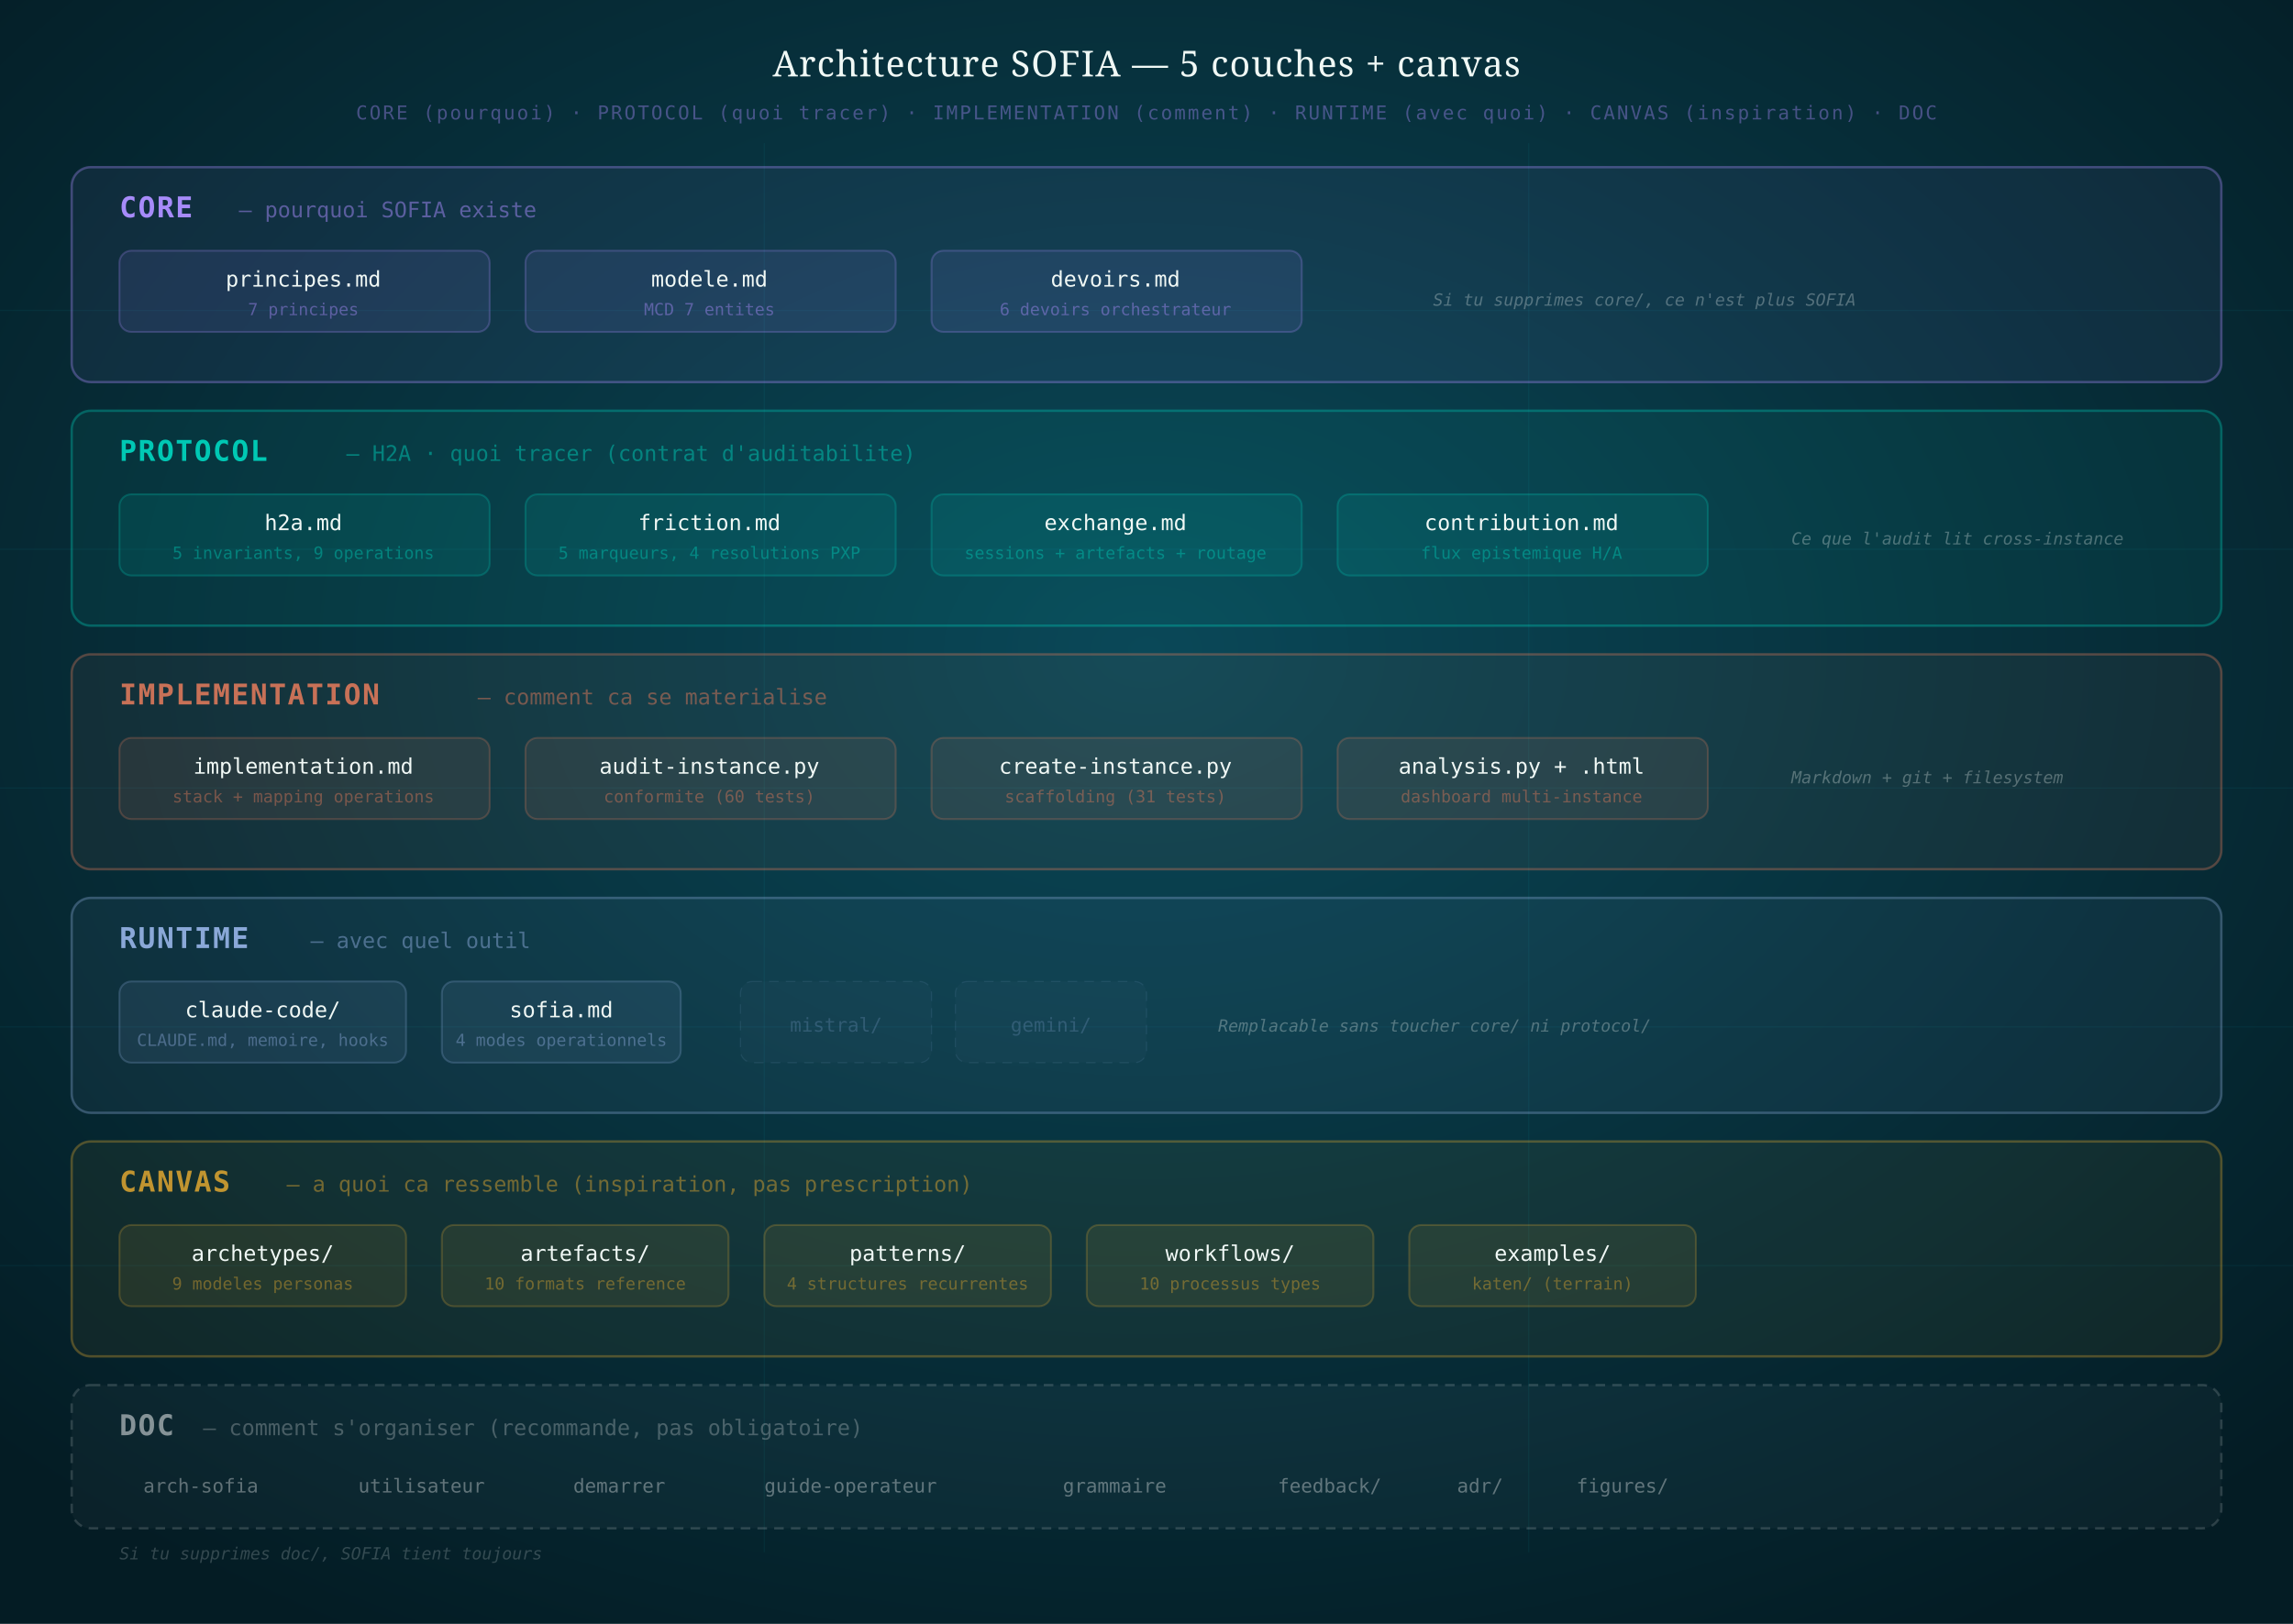
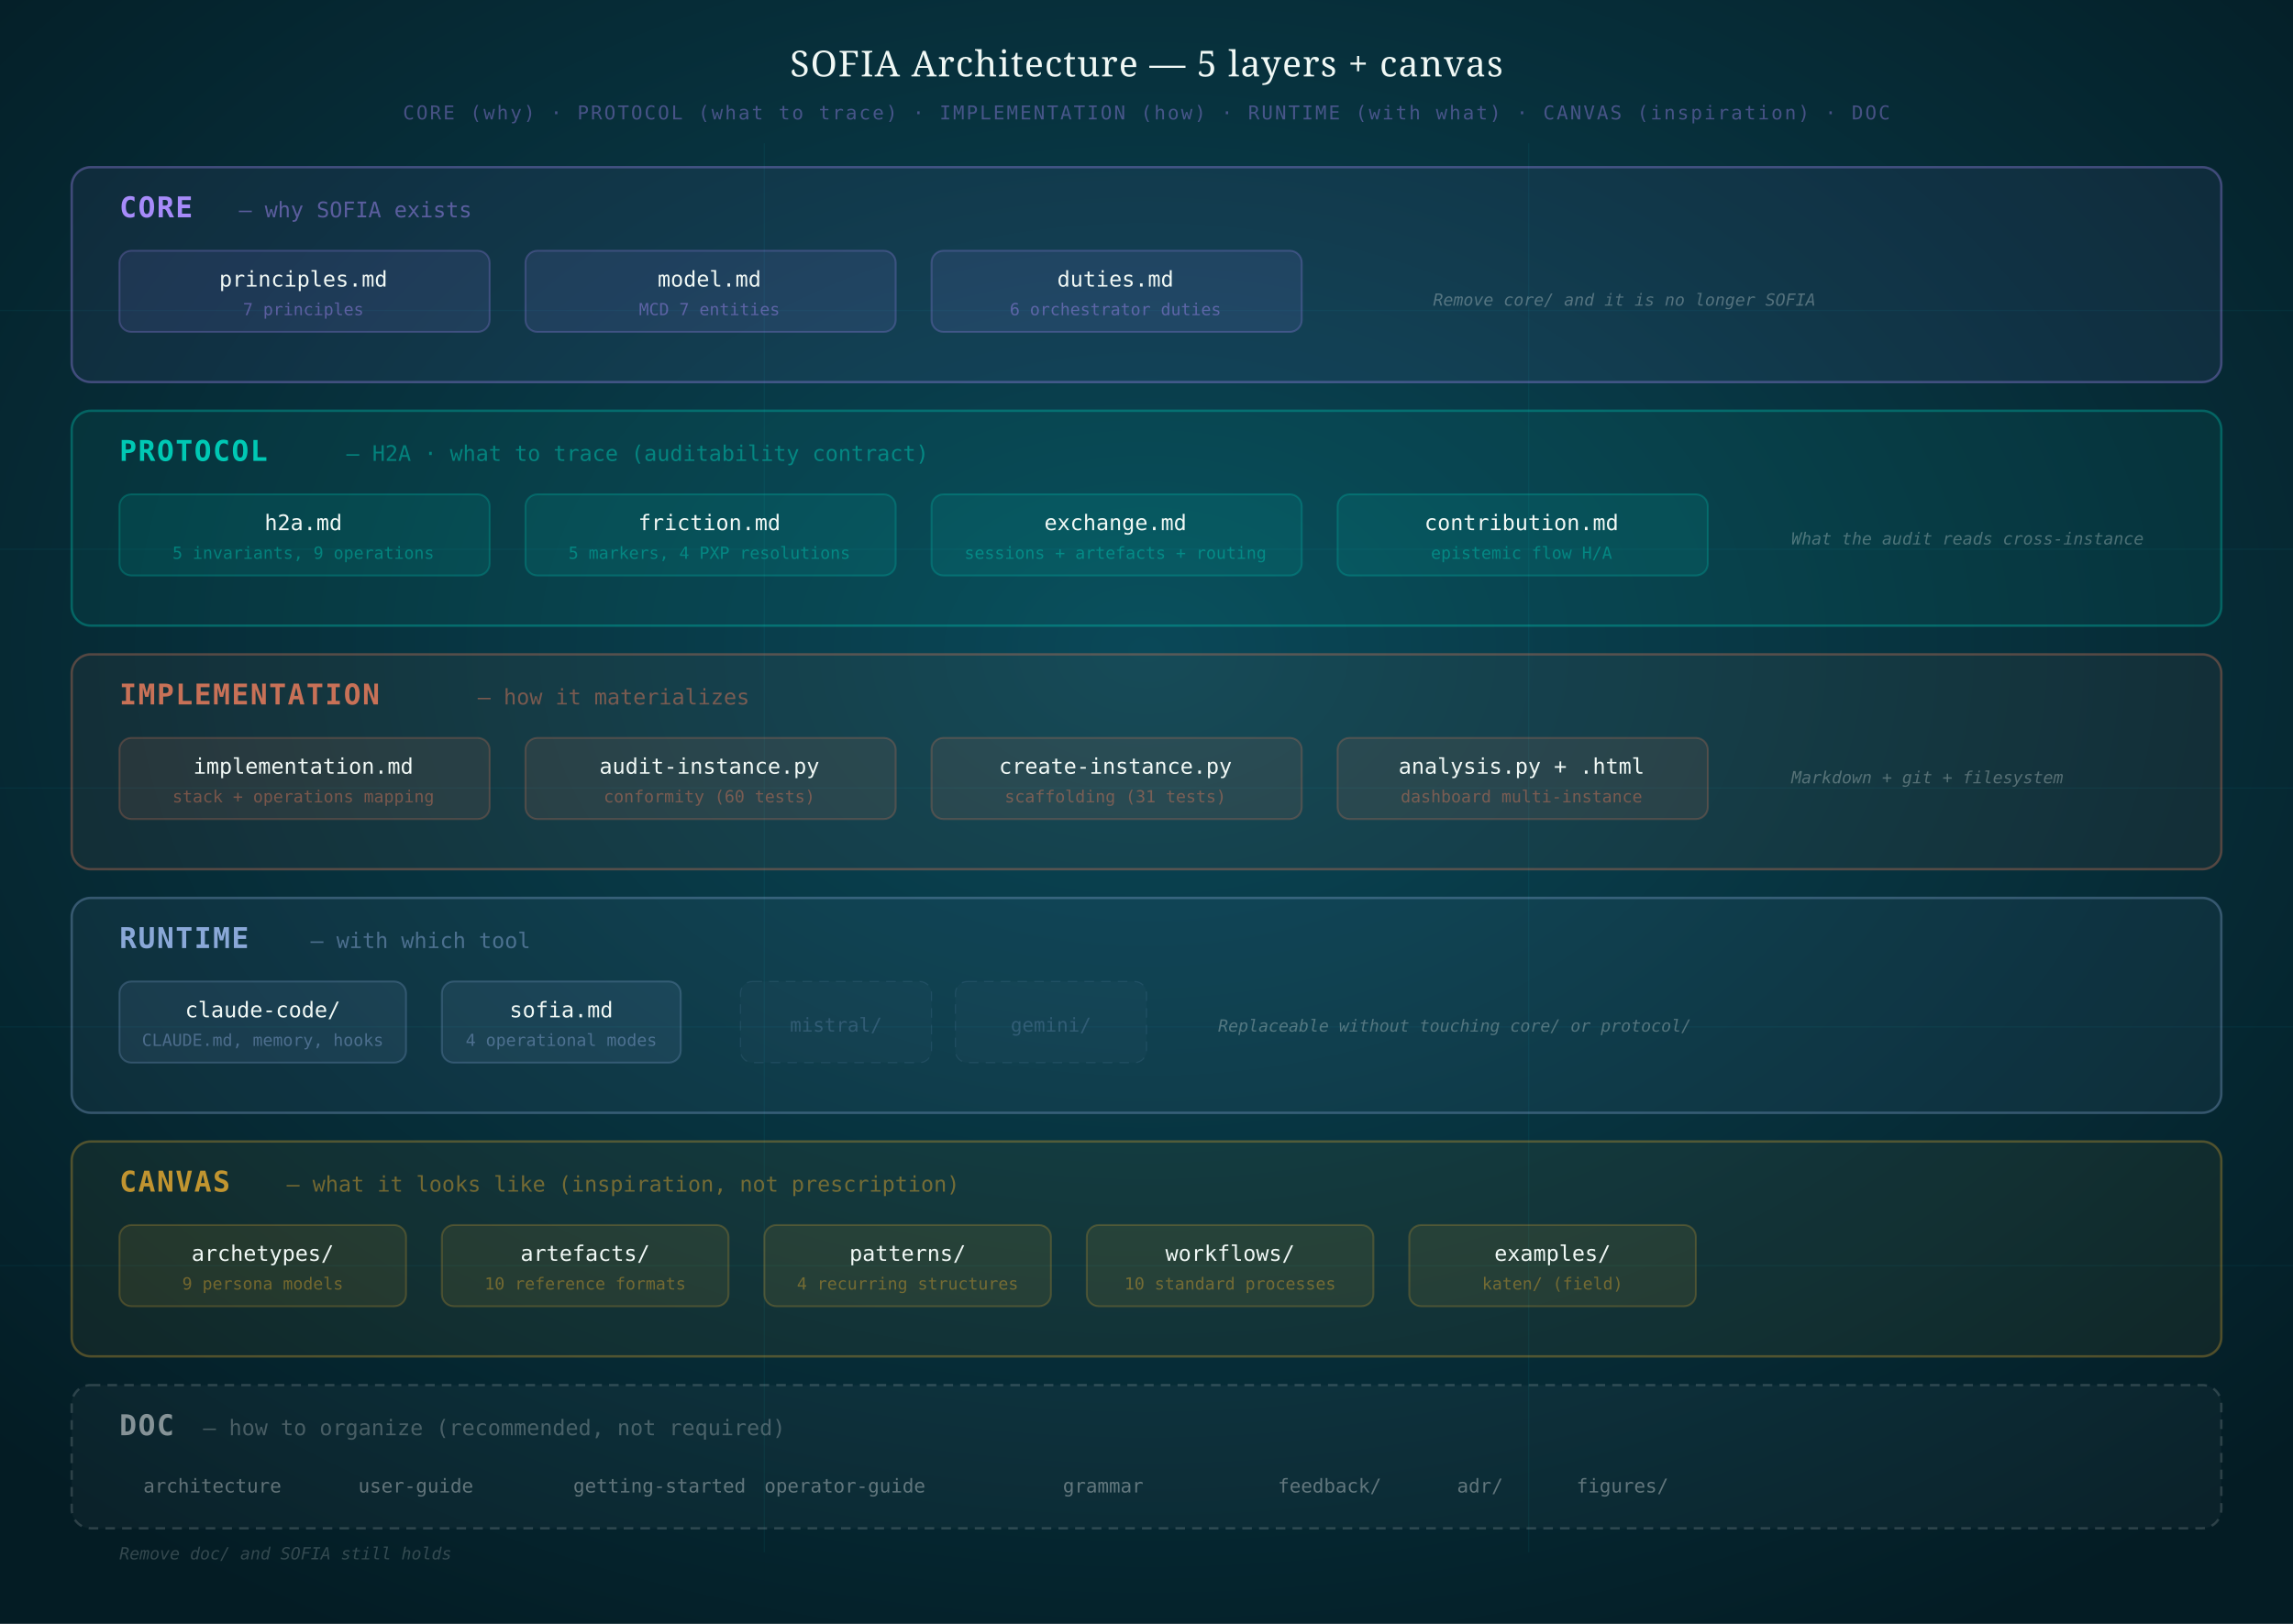
<svg xmlns="http://www.w3.org/2000/svg" viewBox="0 0 960 680" font-family="IBM Plex Mono, monospace">
  <defs>
    <radialGradient id="bg" cx="50%" cy="40%" r="70%">
      <stop offset="0%" stop-color="#0a4858" />
      <stop offset="100%" stop-color="#041c24" />
    </radialGradient>
  </defs>
  <rect width="960" height="680" fill="url(#bg)" />
  <g stroke="rgba(0,200,220,0.06)" stroke-width="0.5">
    <line x1="0" y1="130" x2="960" y2="130" />
    <line x1="0" y1="230" x2="960" y2="230" />
    <line x1="0" y1="330" x2="960" y2="330" />
    <line x1="0" y1="430" x2="960" y2="430" />
    <line x1="0" y1="530" x2="960" y2="530" />
    <line x1="320" y1="60" x2="320" y2="650" />
    <line x1="640" y1="60" x2="640" y2="650" />
  </g>
-   <text x="480" y="32" text-anchor="middle" font-family="Georgia, serif" font-size="15" font-weight="300" fill="#f0f8f5" letter-spacing="0.03em">Architecture SOFIA — 5 couches + canvas</text>
-   <text x="480" y="50" text-anchor="middle" font-size="8" fill="rgba(167,139,250,0.4)" letter-spacing="0.1em">CORE (pourquoi) · PROTOCOL (quoi tracer) · IMPLEMENTATION (comment) · RUNTIME (avec quoi) · CANVAS (inspiration) · DOC</text>
+   <text x="480" y="32" text-anchor="middle" font-family="Georgia, serif" font-size="15" font-weight="300" fill="#f0f8f5" letter-spacing="0.03em">SOFIA Architecture — 5 layers + canvas</text>
+   <text x="480" y="50" text-anchor="middle" font-size="8" fill="rgba(167,139,250,0.4)" letter-spacing="0.1em">CORE (why) · PROTOCOL (what to trace) · IMPLEMENTATION (how) · RUNTIME (with what) · CANVAS (inspiration) · DOC</text>
  <rect x="30" y="70" width="900" height="90" rx="8" fill="rgba(167,139,250,0.06)" stroke="rgba(167,139,250,0.35)" stroke-width="1" />
  <text x="50" y="91" font-size="12" font-weight="600" fill="#a78bfa" letter-spacing="0.05em">CORE</text>
-   <text x="100" y="91" font-size="9" fill="rgba(167,139,250,0.5)">— pourquoi SOFIA existe</text>
+   <text x="100" y="91" font-size="9" fill="rgba(167,139,250,0.5)">— why SOFIA exists</text>
  <rect x="50" y="105" width="155" height="34" rx="5" fill="rgba(167,139,250,0.10)" stroke="rgba(167,139,250,0.25)" stroke-width="0.8" />
-   <text x="127" y="120" text-anchor="middle" font-size="9" font-weight="500" fill="#f0f8f5">principes.md</text>
-   <text x="127" y="132" text-anchor="middle" font-size="7" fill="rgba(167,139,250,0.45)">7 principes</text>
+   <text x="127" y="120" text-anchor="middle" font-size="9" font-weight="500" fill="#f0f8f5">principles.md</text>
+   <text x="127" y="132" text-anchor="middle" font-size="7" fill="rgba(167,139,250,0.45)">7 principles</text>
  <rect x="220" y="105" width="155" height="34" rx="5" fill="rgba(167,139,250,0.10)" stroke="rgba(167,139,250,0.25)" stroke-width="0.8" />
-   <text x="297" y="120" text-anchor="middle" font-size="9" font-weight="500" fill="#f0f8f5">modele.md</text>
-   <text x="297" y="132" text-anchor="middle" font-size="7" fill="rgba(167,139,250,0.45)">MCD 7 entites</text>
+   <text x="297" y="120" text-anchor="middle" font-size="9" font-weight="500" fill="#f0f8f5">model.md</text>
+   <text x="297" y="132" text-anchor="middle" font-size="7" fill="rgba(167,139,250,0.45)">MCD 7 entities</text>
  <rect x="390" y="105" width="155" height="34" rx="5" fill="rgba(167,139,250,0.10)" stroke="rgba(167,139,250,0.25)" stroke-width="0.8" />
-   <text x="467" y="120" text-anchor="middle" font-size="9" font-weight="500" fill="#f0f8f5">devoirs.md</text>
-   <text x="467" y="132" text-anchor="middle" font-size="7" fill="rgba(167,139,250,0.45)">6 devoirs orchestrateur</text>
-   <text x="600" y="128" font-size="7" fill="rgba(240,248,245,0.3)" font-style="italic">Si tu supprimes core/, ce n'est plus SOFIA</text>
+   <text x="467" y="120" text-anchor="middle" font-size="9" font-weight="500" fill="#f0f8f5">duties.md</text>
+   <text x="467" y="132" text-anchor="middle" font-size="7" fill="rgba(167,139,250,0.45)">6 orchestrator duties</text>
+   <text x="600" y="128" font-size="7" fill="rgba(240,248,245,0.3)" font-style="italic">Remove core/ and it is no longer SOFIA</text>
  <rect x="30" y="172" width="900" height="90" rx="8" fill="rgba(0,200,180,0.06)" stroke="rgba(0,200,180,0.35)" stroke-width="1" />
  <text x="50" y="193" font-size="12" font-weight="600" fill="#00c8b4" letter-spacing="0.05em">PROTOCOL</text>
-   <text x="145" y="193" font-size="9" fill="rgba(0,200,180,0.5)">— H2A · quoi tracer (contrat d'auditabilite)</text>
+   <text x="145" y="193" font-size="9" fill="rgba(0,200,180,0.5)">— H2A · what to trace (auditability contract)</text>
  <rect x="50" y="207" width="155" height="34" rx="5" fill="rgba(0,200,180,0.10)" stroke="rgba(0,200,180,0.25)" stroke-width="0.8" />
  <text x="127" y="222" text-anchor="middle" font-size="9" font-weight="500" fill="#f0f8f5">h2a.md</text>
  <text x="127" y="234" text-anchor="middle" font-size="7" fill="rgba(0,200,180,0.45)">5 invariants, 9 operations</text>
  <rect x="220" y="207" width="155" height="34" rx="5" fill="rgba(0,200,180,0.10)" stroke="rgba(0,200,180,0.25)" stroke-width="0.8" />
  <text x="297" y="222" text-anchor="middle" font-size="9" font-weight="500" fill="#f0f8f5">friction.md</text>
-   <text x="297" y="234" text-anchor="middle" font-size="7" fill="rgba(0,200,180,0.45)">5 marqueurs, 4 resolutions PXP</text>
+   <text x="297" y="234" text-anchor="middle" font-size="7" fill="rgba(0,200,180,0.45)">5 markers, 4 PXP resolutions</text>
  <rect x="390" y="207" width="155" height="34" rx="5" fill="rgba(0,200,180,0.10)" stroke="rgba(0,200,180,0.25)" stroke-width="0.8" />
  <text x="467" y="222" text-anchor="middle" font-size="9" font-weight="500" fill="#f0f8f5">exchange.md</text>
-   <text x="467" y="234" text-anchor="middle" font-size="7" fill="rgba(0,200,180,0.45)">sessions + artefacts + routage</text>
+   <text x="467" y="234" text-anchor="middle" font-size="7" fill="rgba(0,200,180,0.45)">sessions + artefacts + routing</text>
  <rect x="560" y="207" width="155" height="34" rx="5" fill="rgba(0,200,180,0.10)" stroke="rgba(0,200,180,0.25)" stroke-width="0.8" />
  <text x="637" y="222" text-anchor="middle" font-size="9" font-weight="500" fill="#f0f8f5">contribution.md</text>
-   <text x="637" y="234" text-anchor="middle" font-size="7" fill="rgba(0,200,180,0.45)">flux epistemique H/A</text>
-   <text x="750" y="228" font-size="7" fill="rgba(240,248,245,0.3)" font-style="italic">Ce que l'audit lit cross-instance</text>
+   <text x="637" y="234" text-anchor="middle" font-size="7" fill="rgba(0,200,180,0.45)">epistemic flow H/A</text>
+   <text x="750" y="228" font-size="7" fill="rgba(240,248,245,0.3)" font-style="italic">What the audit reads cross-instance</text>
  <rect x="30" y="274" width="900" height="90" rx="8" fill="rgba(220,120,90,0.06)" stroke="rgba(220,120,90,0.35)" stroke-width="1" />
  <text x="50" y="295" font-size="12" font-weight="600" fill="rgba(220,120,90,0.9)" letter-spacing="0.05em">IMPLEMENTATION</text>
-   <text x="200" y="295" font-size="9" fill="rgba(220,120,90,0.5)">— comment ca se materialise</text>
+   <text x="200" y="295" font-size="9" fill="rgba(220,120,90,0.5)">— how it materializes</text>
  <rect x="50" y="309" width="155" height="34" rx="5" fill="rgba(220,120,90,0.10)" stroke="rgba(220,120,90,0.25)" stroke-width="0.8" />
  <text x="127" y="324" text-anchor="middle" font-size="9" font-weight="500" fill="#f0f8f5">implementation.md</text>
-   <text x="127" y="336" text-anchor="middle" font-size="7" fill="rgba(220,120,90,0.45)">stack + mapping operations</text>
+   <text x="127" y="336" text-anchor="middle" font-size="7" fill="rgba(220,120,90,0.45)">stack + operations mapping</text>
  <rect x="220" y="309" width="155" height="34" rx="5" fill="rgba(220,120,90,0.10)" stroke="rgba(220,120,90,0.25)" stroke-width="0.8" />
  <text x="297" y="324" text-anchor="middle" font-size="9" font-weight="500" fill="#f0f8f5">audit-instance.py</text>
-   <text x="297" y="336" text-anchor="middle" font-size="7" fill="rgba(220,120,90,0.45)">conformite (60 tests)</text>
+   <text x="297" y="336" text-anchor="middle" font-size="7" fill="rgba(220,120,90,0.45)">conformity (60 tests)</text>
  <rect x="390" y="309" width="155" height="34" rx="5" fill="rgba(220,120,90,0.10)" stroke="rgba(220,120,90,0.25)" stroke-width="0.8" />
  <text x="467" y="324" text-anchor="middle" font-size="9" font-weight="500" fill="#f0f8f5">create-instance.py</text>
  <text x="467" y="336" text-anchor="middle" font-size="7" fill="rgba(220,120,90,0.45)">scaffolding (31 tests)</text>
  <rect x="560" y="309" width="155" height="34" rx="5" fill="rgba(220,120,90,0.10)" stroke="rgba(220,120,90,0.25)" stroke-width="0.8" />
  <text x="637" y="324" text-anchor="middle" font-size="9" font-weight="500" fill="#f0f8f5">analysis.py + .html</text>
  <text x="637" y="336" text-anchor="middle" font-size="7" fill="rgba(220,120,90,0.45)">dashboard multi-instance</text>
  <text x="750" y="328" font-size="7" fill="rgba(240,248,245,0.3)" font-style="italic">Markdown + git + filesystem</text>
  <rect x="30" y="376" width="900" height="90" rx="8" fill="rgba(138,168,216,0.06)" stroke="rgba(138,168,216,0.35)" stroke-width="1" />
  <text x="50" y="397" font-size="12" font-weight="600" fill="#8aa8d8" letter-spacing="0.05em">RUNTIME</text>
-   <text x="130" y="397" font-size="9" fill="rgba(138,168,216,0.5)">— avec quel outil</text>
+   <text x="130" y="397" font-size="9" fill="rgba(138,168,216,0.5)">— with which tool</text>
  <rect x="50" y="411" width="120" height="34" rx="5" fill="rgba(138,168,216,0.10)" stroke="rgba(138,168,216,0.25)" stroke-width="0.8" />
  <text x="110" y="426" text-anchor="middle" font-size="9" font-weight="500" fill="#f0f8f5">claude-code/</text>
-   <text x="110" y="438" text-anchor="middle" font-size="7" fill="rgba(138,168,216,0.45)">CLAUDE.md, memoire, hooks</text>
+   <text x="110" y="438" text-anchor="middle" font-size="7" fill="rgba(138,168,216,0.45)">CLAUDE.md, memory, hooks</text>
  <rect x="185" y="411" width="100" height="34" rx="5" fill="rgba(138,168,216,0.10)" stroke="rgba(138,168,216,0.25)" stroke-width="0.8" />
  <text x="235" y="426" text-anchor="middle" font-size="9" font-weight="500" fill="#f0f8f5">sofia.md</text>
-   <text x="235" y="438" text-anchor="middle" font-size="7" fill="rgba(138,168,216,0.45)">4 modes operationnels</text>
+   <text x="235" y="438" text-anchor="middle" font-size="7" fill="rgba(138,168,216,0.45)">4 operational modes</text>
  <rect x="310" y="411" width="80" height="34" rx="5" fill="rgba(138,168,216,0.03)" stroke="rgba(138,168,216,0.12)" stroke-width="0.5" stroke-dasharray="4,3" />
  <text x="350" y="432" text-anchor="middle" font-size="8" fill="rgba(138,168,216,0.25)">mistral/</text>
  <rect x="400" y="411" width="80" height="34" rx="5" fill="rgba(138,168,216,0.03)" stroke="rgba(138,168,216,0.12)" stroke-width="0.5" stroke-dasharray="4,3" />
  <text x="440" y="432" text-anchor="middle" font-size="8" fill="rgba(138,168,216,0.25)">gemini/</text>
-   <text x="510" y="432" font-size="7" fill="rgba(240,248,245,0.3)" font-style="italic">Remplacable sans toucher core/ ni protocol/</text>
+   <text x="510" y="432" font-size="7" fill="rgba(240,248,245,0.3)" font-style="italic">Replaceable without touching core/ or protocol/</text>
  <rect x="30" y="478" width="900" height="90" rx="8" fill="rgba(212,160,48,0.06)" stroke="rgba(212,160,48,0.35)" stroke-width="1" />
  <text x="50" y="499" font-size="12" font-weight="600" fill="rgba(212,160,48,0.9)" letter-spacing="0.05em">CANVAS</text>
-   <text x="120" y="499" font-size="9" fill="rgba(212,160,48,0.5)">— a quoi ca ressemble (inspiration, pas prescription)</text>
+   <text x="120" y="499" font-size="9" fill="rgba(212,160,48,0.5)">— what it looks like (inspiration, not prescription)</text>
  <rect x="50" y="513" width="120" height="34" rx="5" fill="rgba(212,160,48,0.10)" stroke="rgba(212,160,48,0.25)" stroke-width="0.8" />
  <text x="110" y="528" text-anchor="middle" font-size="9" font-weight="500" fill="#f0f8f5">archetypes/</text>
-   <text x="110" y="540" text-anchor="middle" font-size="7" fill="rgba(212,160,48,0.45)">9 modeles personas</text>
+   <text x="110" y="540" text-anchor="middle" font-size="7" fill="rgba(212,160,48,0.45)">9 persona models</text>
  <rect x="185" y="513" width="120" height="34" rx="5" fill="rgba(212,160,48,0.10)" stroke="rgba(212,160,48,0.25)" stroke-width="0.8" />
  <text x="245" y="528" text-anchor="middle" font-size="9" font-weight="500" fill="#f0f8f5">artefacts/</text>
-   <text x="245" y="540" text-anchor="middle" font-size="7" fill="rgba(212,160,48,0.45)">10 formats reference</text>
+   <text x="245" y="540" text-anchor="middle" font-size="7" fill="rgba(212,160,48,0.45)">10 reference formats</text>
  <rect x="320" y="513" width="120" height="34" rx="5" fill="rgba(212,160,48,0.10)" stroke="rgba(212,160,48,0.25)" stroke-width="0.8" />
  <text x="380" y="528" text-anchor="middle" font-size="9" font-weight="500" fill="#f0f8f5">patterns/</text>
-   <text x="380" y="540" text-anchor="middle" font-size="7" fill="rgba(212,160,48,0.45)">4 structures recurrentes</text>
+   <text x="380" y="540" text-anchor="middle" font-size="7" fill="rgba(212,160,48,0.45)">4 recurring structures</text>
  <rect x="455" y="513" width="120" height="34" rx="5" fill="rgba(212,160,48,0.10)" stroke="rgba(212,160,48,0.25)" stroke-width="0.8" />
  <text x="515" y="528" text-anchor="middle" font-size="9" font-weight="500" fill="#f0f8f5">workflows/</text>
-   <text x="515" y="540" text-anchor="middle" font-size="7" fill="rgba(212,160,48,0.45)">10 processus types</text>
+   <text x="515" y="540" text-anchor="middle" font-size="7" fill="rgba(212,160,48,0.45)">10 standard processes</text>
  <rect x="590" y="513" width="120" height="34" rx="5" fill="rgba(212,160,48,0.10)" stroke="rgba(212,160,48,0.25)" stroke-width="0.8" />
  <text x="650" y="528" text-anchor="middle" font-size="9" font-weight="500" fill="#f0f8f5">examples/</text>
-   <text x="650" y="540" text-anchor="middle" font-size="7" fill="rgba(212,160,48,0.45)">katen/ (terrain)</text>
+   <text x="650" y="540" text-anchor="middle" font-size="7" fill="rgba(212,160,48,0.45)">katen/ (field)</text>
  <rect x="30" y="580" width="900" height="60" rx="8" fill="rgba(255,255,255,0.03)" stroke="rgba(255,255,255,0.15)" stroke-width="1" stroke-dasharray="4,3" />
  <text x="50" y="601" font-size="12" font-weight="600" fill="rgba(255,255,255,0.5)" letter-spacing="0.05em">DOC</text>
-   <text x="85" y="601" font-size="9" fill="rgba(255,255,255,0.25)">— comment s'organiser (recommande, pas obligatoire)</text>
-   <text x="60" y="625" font-size="8" fill="rgba(255,255,255,0.35)">arch-sofia</text>
-   <text x="150" y="625" font-size="8" fill="rgba(255,255,255,0.35)">utilisateur</text>
-   <text x="240" y="625" font-size="8" fill="rgba(255,255,255,0.35)">demarrer</text>
-   <text x="320" y="625" font-size="8" fill="rgba(255,255,255,0.35)">guide-operateur</text>
-   <text x="445" y="625" font-size="8" fill="rgba(255,255,255,0.35)">grammaire</text>
+   <text x="85" y="601" font-size="9" fill="rgba(255,255,255,0.25)">— how to organize (recommended, not required)</text>
+   <text x="60" y="625" font-size="8" fill="rgba(255,255,255,0.35)">architecture</text>
+   <text x="150" y="625" font-size="8" fill="rgba(255,255,255,0.35)">user-guide</text>
+   <text x="240" y="625" font-size="8" fill="rgba(255,255,255,0.35)">getting-started</text>
+   <text x="320" y="625" font-size="8" fill="rgba(255,255,255,0.35)">operator-guide</text>
+   <text x="445" y="625" font-size="8" fill="rgba(255,255,255,0.35)">grammar</text>
  <text x="535" y="625" font-size="8" fill="rgba(255,255,255,0.35)">feedback/</text>
  <text x="610" y="625" font-size="8" fill="rgba(255,255,255,0.35)">adr/</text>
  <text x="660" y="625" font-size="8" fill="rgba(255,255,255,0.35)">figures/</text>
-   <text x="50" y="653" font-size="7" fill="rgba(240,248,245,0.2)" font-style="italic">Si tu supprimes doc/, SOFIA tient toujours</text>
+   <text x="50" y="653" font-size="7" fill="rgba(240,248,245,0.2)" font-style="italic">Remove doc/ and SOFIA still holds</text>
</svg>
